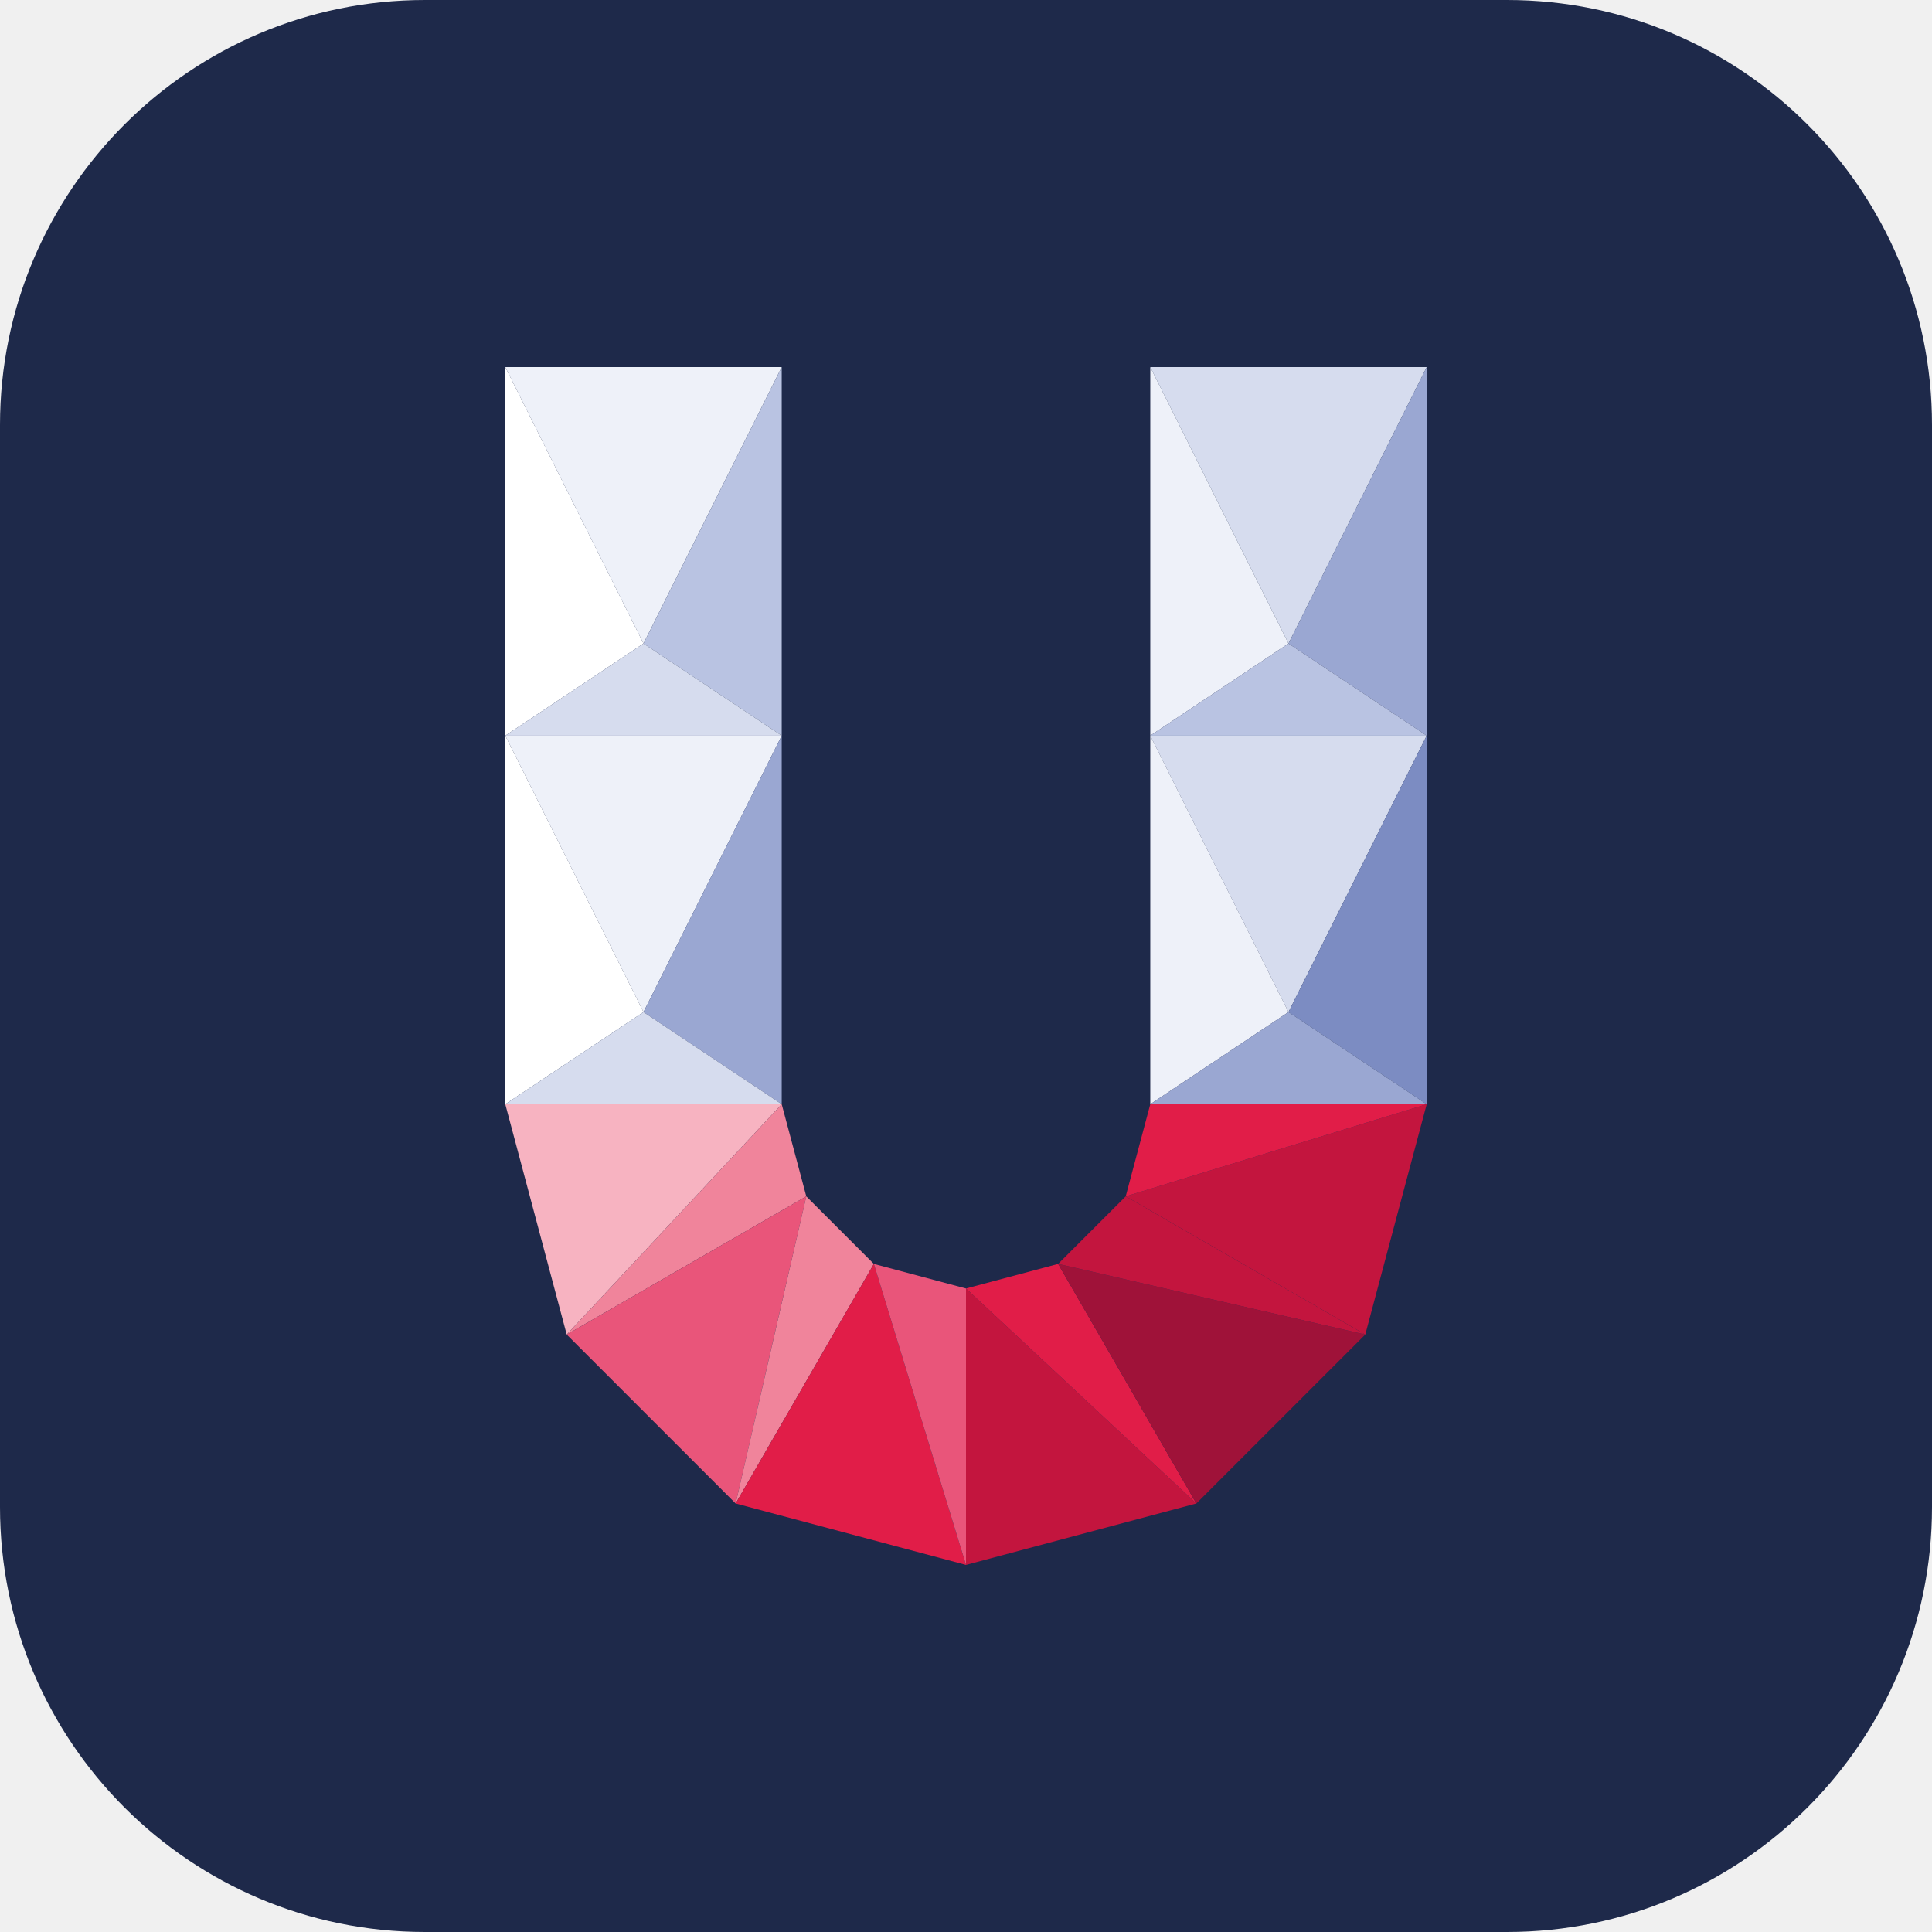
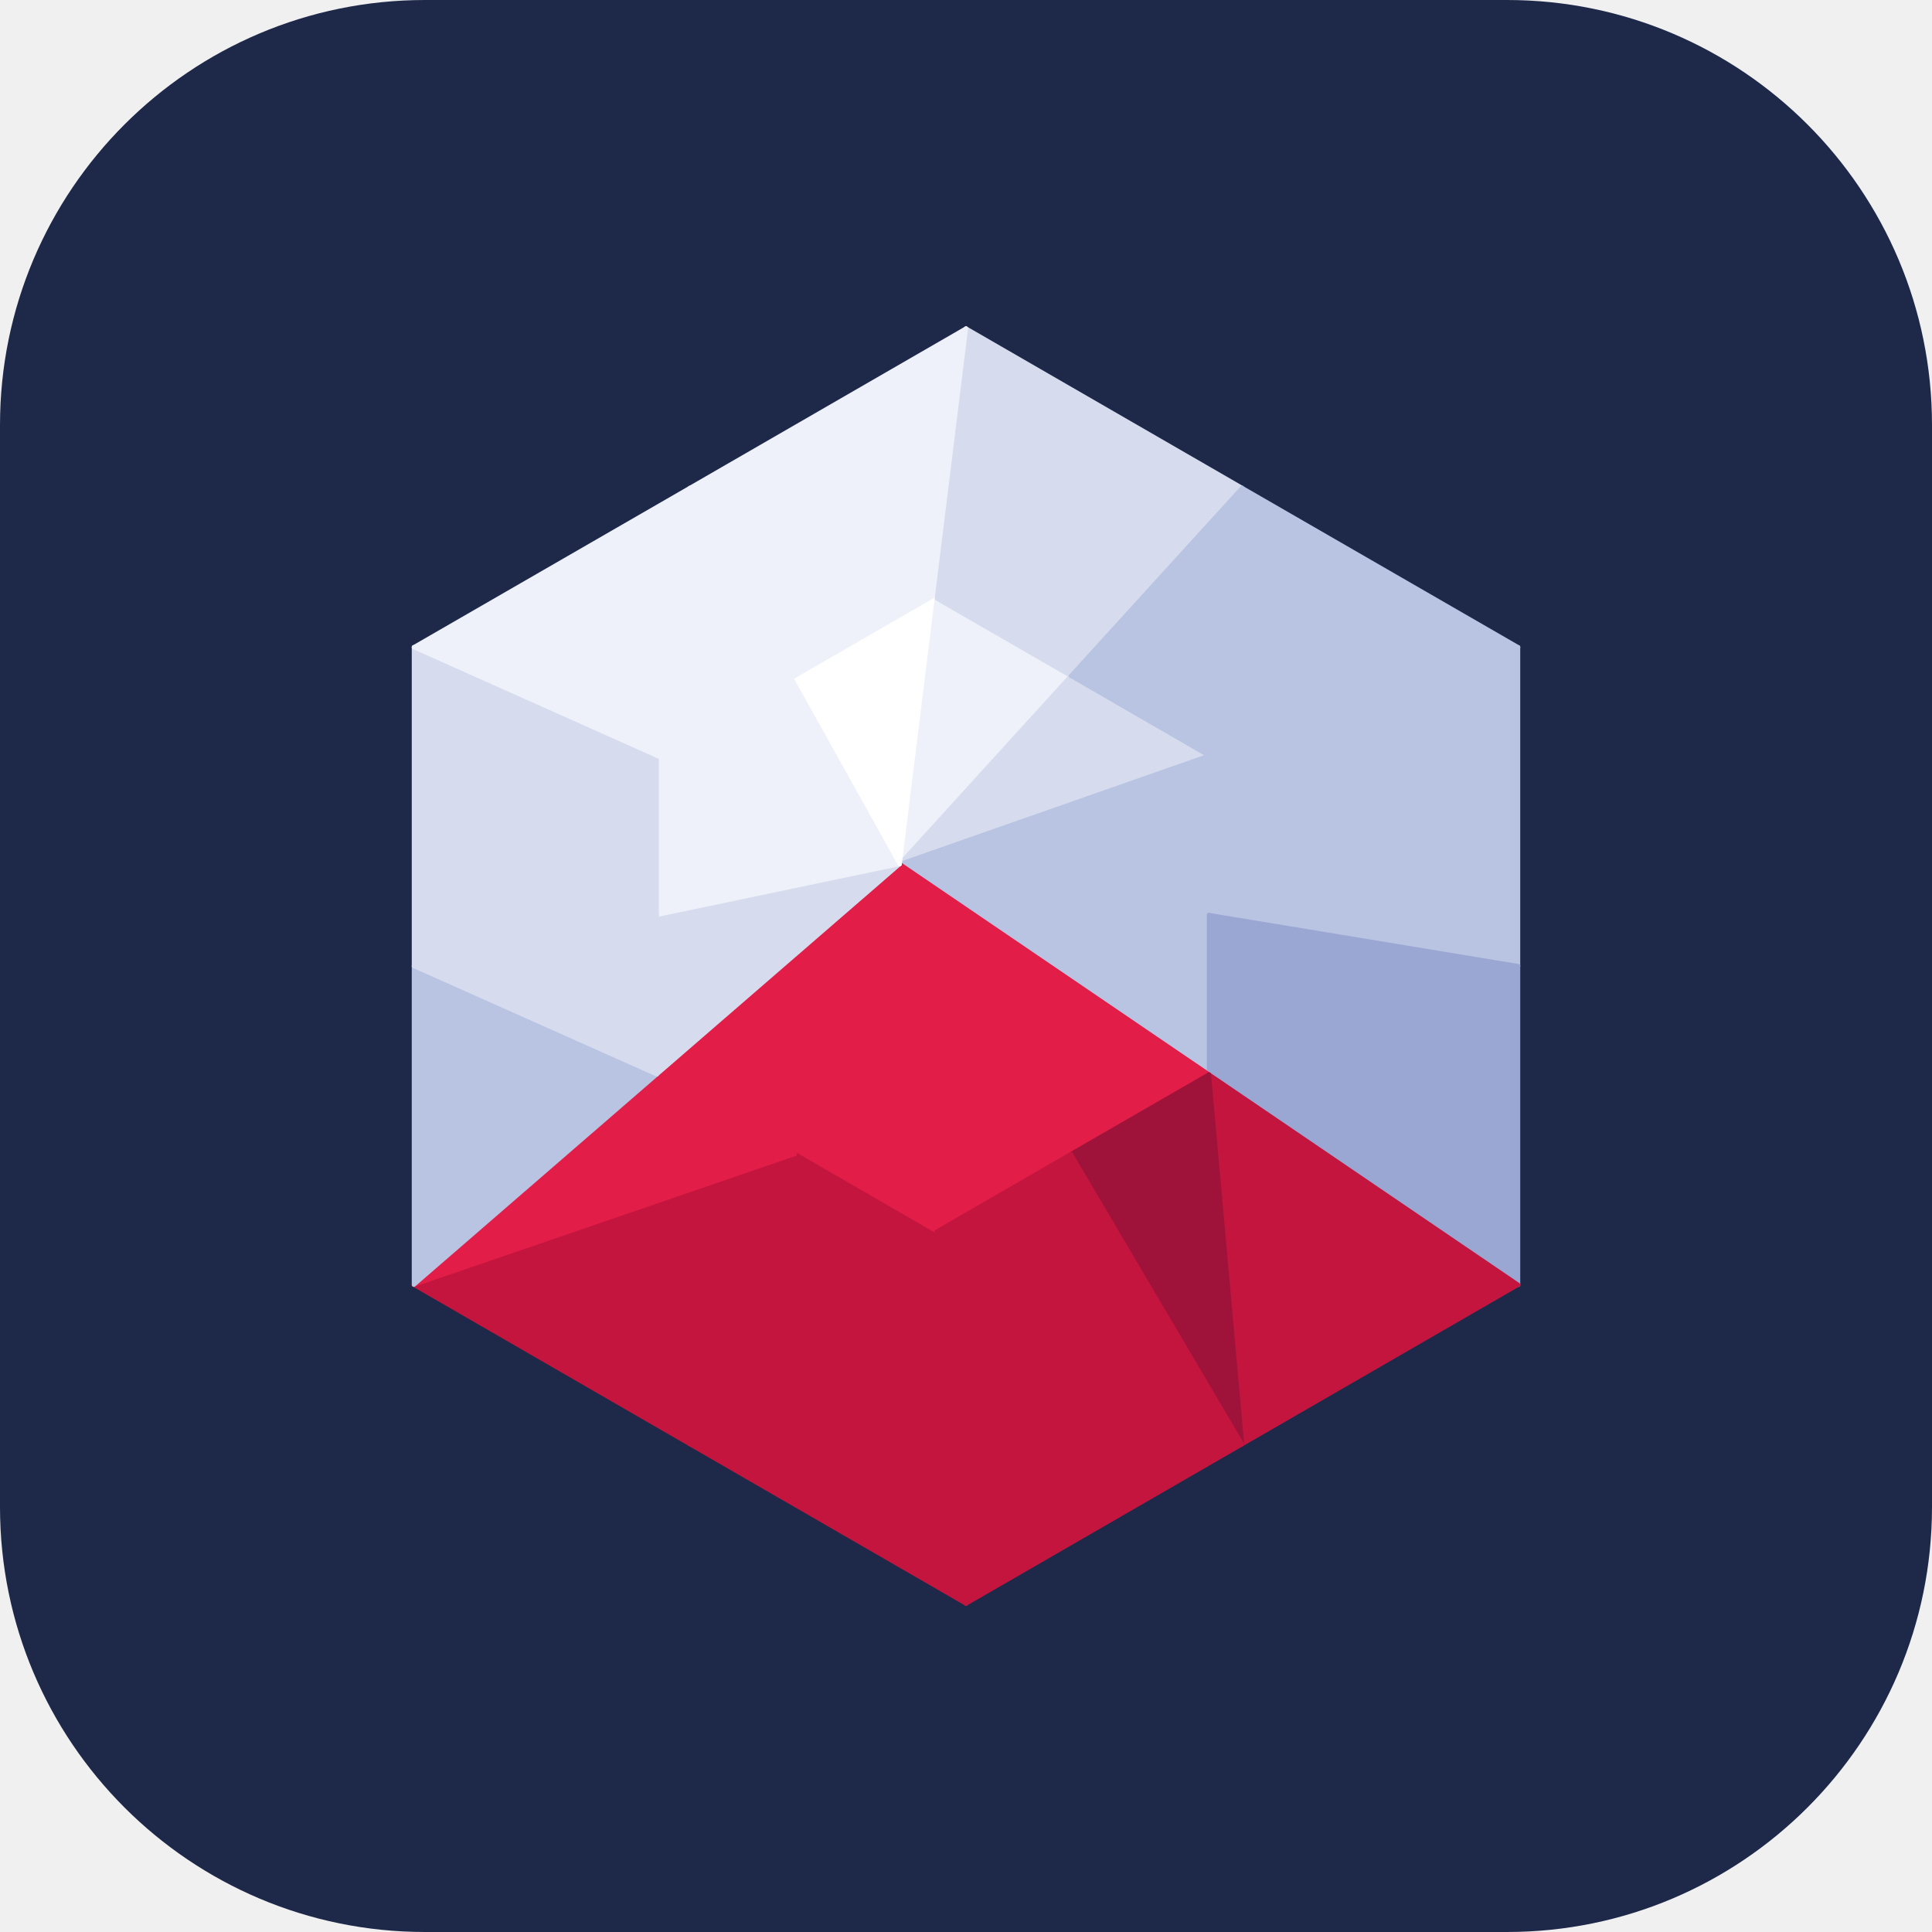
<svg xmlns="http://www.w3.org/2000/svg" viewBox="0 0 100 100" role="img" aria-label="grupowe.pro">
  <rect width="100" height="100" rx="22" fill="#1E294A" />
-   <g transform="translate(18.20513 12.64103) scale(0.7948718)">
-     <polygon points="10,8 28,8 19,26" fill="#EEF1F9" />
-     <polygon points="10,8 19,26 10,32" fill="#FFFFFF" />
-     <polygon points="28,8 19,26 28,32" fill="#B9C3E2" />
-     <polygon points="10,32 19,26 28,32" fill="#D6DCEE" />
-     <polygon points="10,32 28,32 19,50" fill="#EEF1F9" />
-     <polygon points="10,32 19,50 10,56" fill="#FFFFFF" />
-     <polygon points="28,32 19,50 28,56" fill="#9AA7D2" />
-     <polygon points="10,56 19,50 28,56" fill="#D6DCEE" />
-     <polygon points="52,8 70,8 61,26" fill="#D6DCEE" />
-     <polygon points="52,8 61,26 52,32" fill="#EEF1F9" />
-     <polygon points="70,8 61,26 70,32" fill="#9AA7D2" />
-     <polygon points="52,32 61,26 70,32" fill="#B9C3E2" />
-     <polygon points="52,32 70,32 61,50" fill="#D6DCEE" />
-     <polygon points="52,32 61,50 52,56" fill="#EEF1F9" />
-     <polygon points="70,32 61,50 70,56" fill="#7C8CC2" />
-     <polygon points="52,56 61,50 70,56" fill="#9AA7D2" />
-     <polygon points="10,56 14,71 28,56" fill="#F7B3C1" />
-     <polygon points="14,71 29.6,62 28,56" fill="#F0849B" />
-     <polygon points="14,71 25,82 29.6,62" fill="#E9557A" />
-     <polygon points="25,82 34,66.4 29.6,62" fill="#F0849B" />
-     <polygon points="25,82 40,86 34,66.4" fill="#E11D48" />
-     <polygon points="40,86 40,68 34,66.4" fill="#E9557A" />
-     <polygon points="40,86 55,82 40,68" fill="#C3153E" />
-     <polygon points="55,82 46,66.4 40,68" fill="#E11D48" />
-     <polygon points="55,82 66,71 46,66.4" fill="#9F1239" />
-     <polygon points="66,71 50.4,62 46,66.4" fill="#C3153E" />
-     <polygon points="66,71 70,56 50.4,62" fill="#C3153E" />
-     <polygon points="70,56 52,56 50.4,62" fill="#E11D48" />
+   <g transform="translate(21.42 17.00) scale(0.7145)">
+     <polygon points="35.20,38.80 37.60,19.40 47.60,25.17" fill="#EEF1F9" stroke="#EEF1F9" stroke-width="0.3" stroke-linejoin="round" />
+     <polygon points="35.20,38.80 47.60,25.17 57.60,30.95" fill="#D6DCEE" stroke="#D6DCEE" stroke-width="0.3" stroke-linejoin="round" />
+     <polygon points="37.60,19.40 40.00,0.00 60.00,11.55" fill="#D6DCEE" stroke="#D6DCEE" stroke-width="0.3" stroke-linejoin="round" />
+     <polygon points="37.60,19.40 60.00,11.55 47.60,25.17" fill="#D6DCEE" stroke="#D6DCEE" stroke-width="0.3" stroke-linejoin="round" />
+     <polygon points="47.60,25.17 60.00,11.55 80.00,23.09" fill="#B9C3E2" stroke="#B9C3E2" stroke-width="0.3" stroke-linejoin="round" />
+     <polygon points="47.60,25.17 80.00,23.09 57.60,30.95" fill="#B9C3E2" stroke="#B9C3E2" stroke-width="0.3" stroke-linejoin="round" />
+     <polygon points="35.20,38.80 57.60,30.95 57.60,42.49" fill="#B9C3E2" stroke="#B9C3E2" stroke-width="0.3" stroke-linejoin="round" />
+     <polygon points="35.20,38.80 57.60,42.49 57.60,54.04" fill="#B9C3E2" stroke="#B9C3E2" stroke-width="0.3" stroke-linejoin="round" />
+     <polygon points="57.60,30.95 80.00,23.09 80.00,46.19" fill="#B9C3E2" stroke="#B9C3E2" stroke-width="0.3" stroke-linejoin="round" />
+     <polygon points="57.60,30.95 80.00,46.19 57.60,42.49" fill="#B9C3E2" stroke="#B9C3E2" stroke-width="0.3" stroke-linejoin="round" />
+     <polygon points="57.60,42.49 80.00,46.19 80.00,69.28" fill="#9AA7D2" stroke="#9AA7D2" stroke-width="0.3" stroke-linejoin="round" />
+     <polygon points="57.60,42.49 80.00,69.28 57.60,54.04" fill="#9AA7D2" stroke="#9AA7D2" stroke-width="0.3" stroke-linejoin="round" />
+     <polygon points="35.20,38.80 57.60,54.04 47.60,59.81" fill="#E11D48" stroke="#E11D48" stroke-width="0.3" stroke-linejoin="round" />
+     <polygon points="35.20,38.80 47.60,59.81 37.60,65.59" fill="#E11D48" stroke="#E11D48" stroke-width="0.3" stroke-linejoin="round" />
+     <polygon points="57.60,54.04 80.00,69.28 60.00,80.83" fill="#C3153E" stroke="#C3153E" stroke-width="0.3" stroke-linejoin="round" />
+     <polygon points="57.60,54.04 60.00,80.83 47.60,59.81" fill="#9F1239" stroke="#9F1239" stroke-width="0.3" stroke-linejoin="round" />
+     <polygon points="47.60,59.81 60.00,80.83 40.00,92.38" fill="#C3153E" stroke="#C3153E" stroke-width="0.3" stroke-linejoin="round" />
+     <polygon points="47.60,59.81 40.00,92.38 37.60,65.59" fill="#C3153E" stroke="#C3153E" stroke-width="0.3" stroke-linejoin="round" />
+     <polygon points="35.20,38.80 37.60,65.59 27.60,59.81" fill="#E11D48" stroke="#E11D48" stroke-width="0.3" stroke-linejoin="round" />
+     <polygon points="35.20,38.80 27.60,59.81 17.60,54.04" fill="#E11D48" stroke="#E11D48" stroke-width="0.3" stroke-linejoin="round" />
+     <polygon points="37.60,65.59 40.00,92.38 20.00,80.83" fill="#C3153E" stroke="#C3153E" stroke-width="0.3" stroke-linejoin="round" />
+     <polygon points="37.60,65.59 20.00,80.83 27.60,59.81" fill="#C3153E" stroke="#C3153E" stroke-width="0.3" stroke-linejoin="round" />
+     <polygon points="27.60,59.81 20.00,80.83 0.00,69.28" fill="#C3153E" stroke="#C3153E" stroke-width="0.3" stroke-linejoin="round" />
+     <polygon points="27.60,59.81 0.00,69.28 17.60,54.04" fill="#E11D48" stroke="#E11D48" stroke-width="0.3" stroke-linejoin="round" />
+     <polygon points="35.20,38.80 17.60,54.04 17.60,42.49" fill="#D6DCEE" stroke="#D6DCEE" stroke-width="0.3" stroke-linejoin="round" />
+     <polygon points="35.20,38.80 17.60,42.49 17.60,30.95" fill="#EEF1F9" stroke="#EEF1F9" stroke-width="0.3" stroke-linejoin="round" />
+     <polygon points="17.60,54.04 0.00,69.28 0.00,46.19" fill="#B9C3E2" stroke="#B9C3E2" stroke-width="0.3" stroke-linejoin="round" />
+     <polygon points="17.60,54.04 0.00,46.19 17.60,42.49" fill="#D6DCEE" stroke="#D6DCEE" stroke-width="0.3" stroke-linejoin="round" />
+     <polygon points="17.60,42.49 0.00,46.19 0.00,23.09" fill="#D6DCEE" stroke="#D6DCEE" stroke-width="0.3" stroke-linejoin="round" />
+     <polygon points="17.60,42.49 0.00,23.09 17.60,30.95" fill="#D6DCEE" stroke="#D6DCEE" stroke-width="0.3" stroke-linejoin="round" />
+     <polygon points="35.20,38.80 17.60,30.95 27.60,25.17" fill="#EEF1F9" stroke="#EEF1F9" stroke-width="0.3" stroke-linejoin="round" />
+     <polygon points="35.20,38.80 27.60,25.17 37.60,19.40" fill="#FFFFFF" stroke="#FFFFFF" stroke-width="0.3" stroke-linejoin="round" />
+     <polygon points="17.60,30.95 0.00,23.09 20.00,11.55" fill="#EEF1F9" stroke="#EEF1F9" stroke-width="0.3" stroke-linejoin="round" />
+     <polygon points="17.60,30.95 20.00,11.55 27.60,25.17" fill="#EEF1F9" stroke="#EEF1F9" stroke-width="0.3" stroke-linejoin="round" />
+     <polygon points="27.60,25.17 20.00,11.55 40.00,0.00" fill="#EEF1F9" stroke="#EEF1F9" stroke-width="0.3" stroke-linejoin="round" />
+     <polygon points="27.60,25.17 40.00,0.00 37.60,19.40" fill="#EEF1F9" stroke="#EEF1F9" stroke-width="0.3" stroke-linejoin="round" />
  </g>
</svg>
